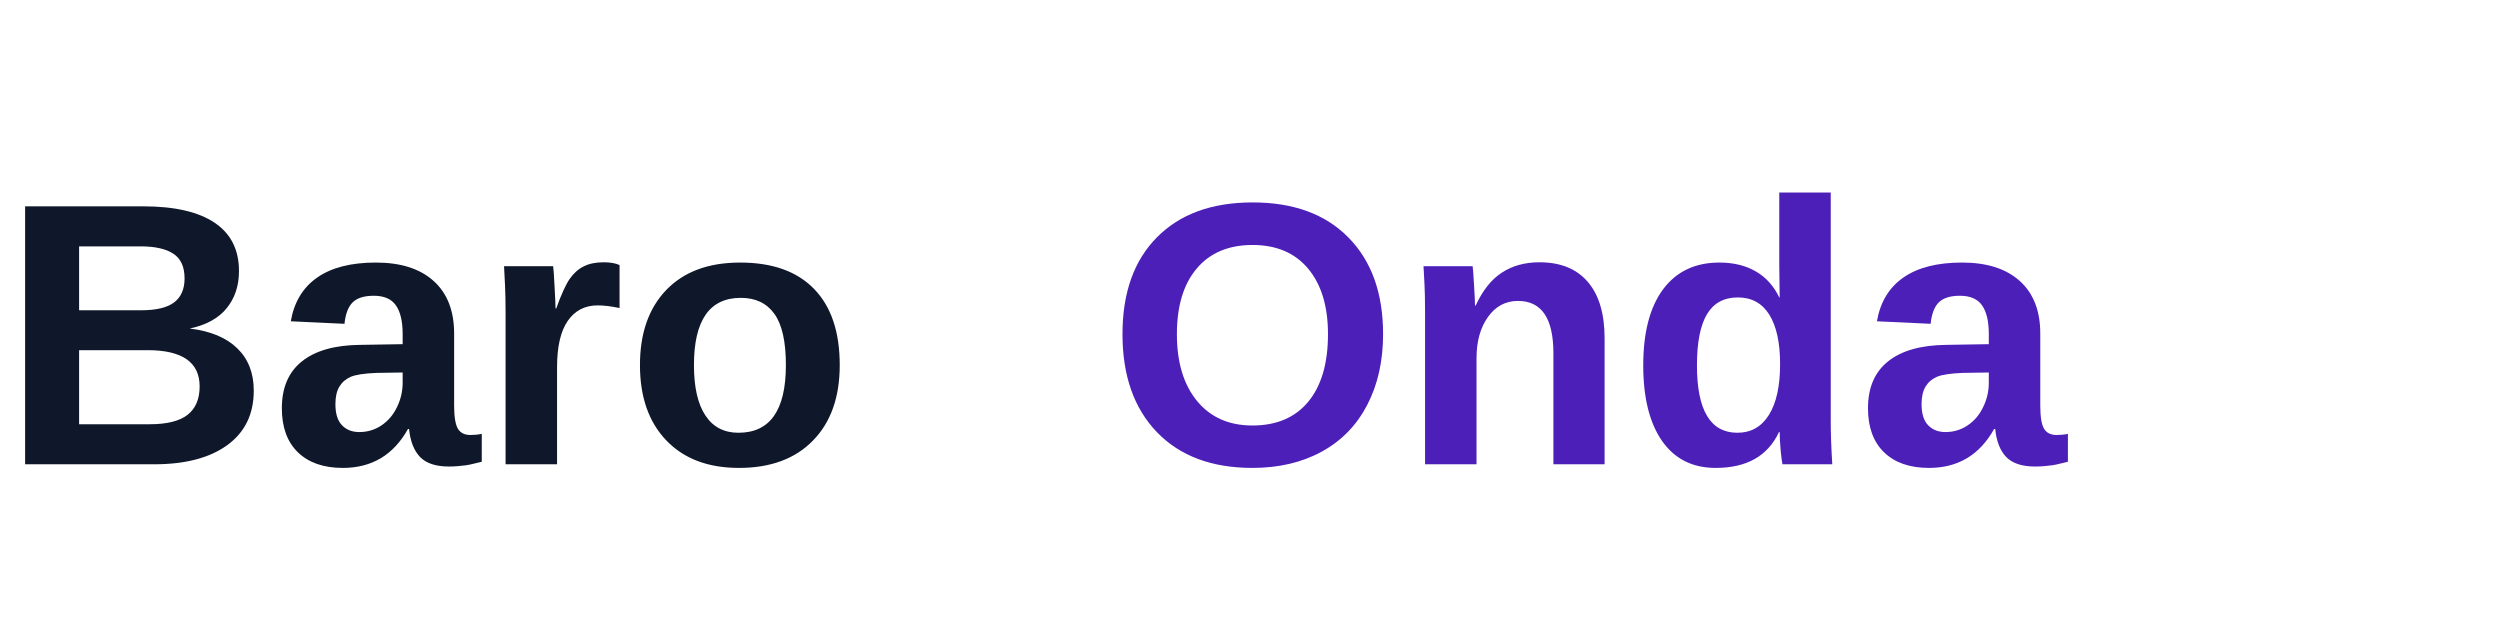
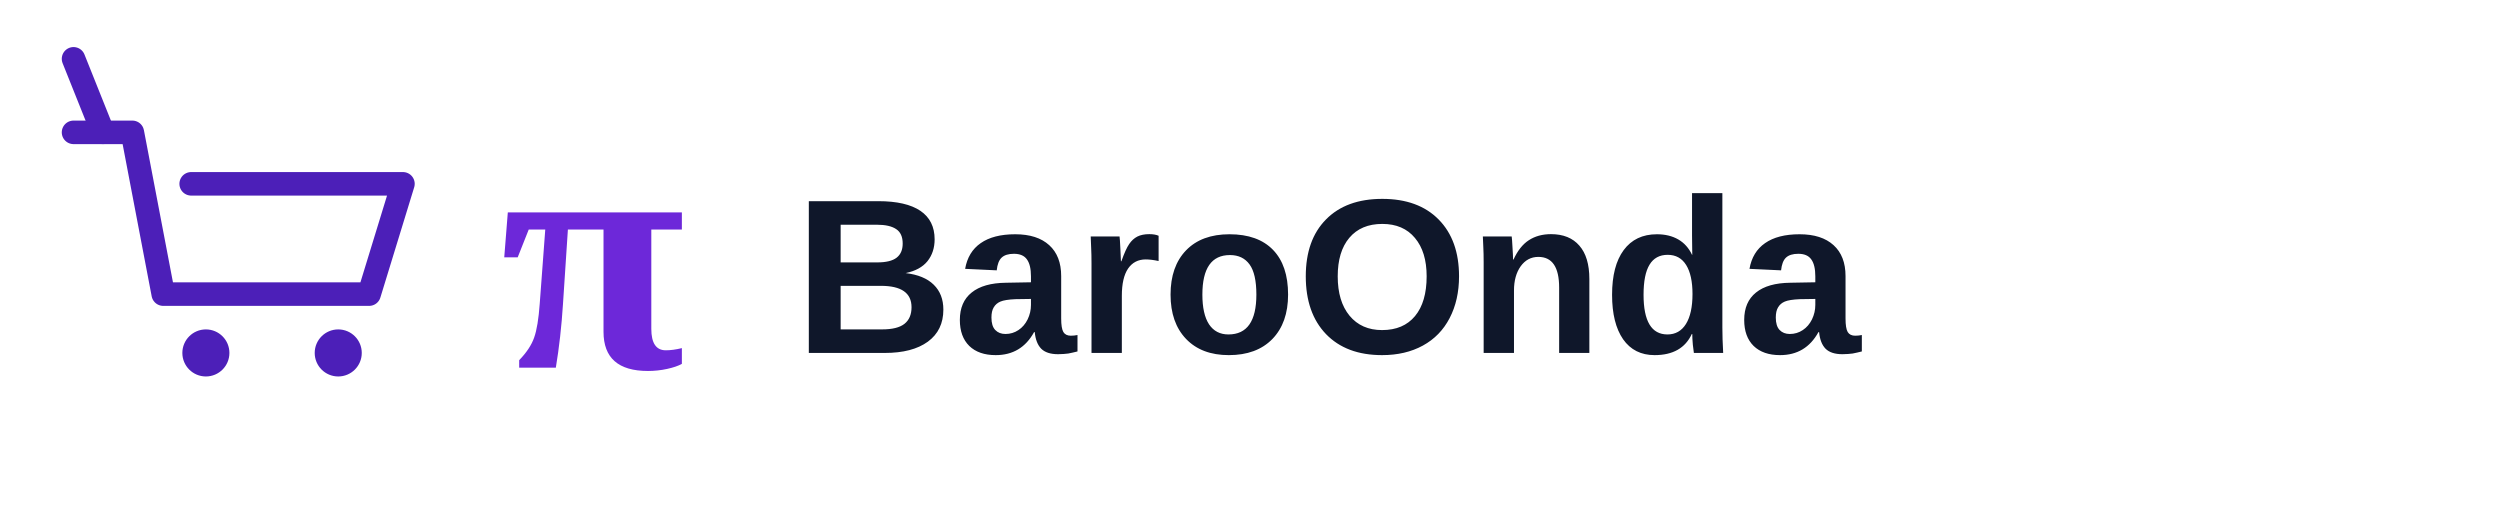
- <svg xmlns="http://www.w3.org/2000/svg" viewBox="0 0 280 72" role="img" aria-label="BaroOnda">
-   <text x="0" y="52" font-family="Arial, Helvetica, sans-serif" font-size="42" font-weight="800" fill="#0F172A">Baro</text>
-   <text x="124" y="52" font-family="Arial, Helvetica, sans-serif" font-size="42" font-weight="800" fill="#4C1FB8">Onda</text>
+ <svg xmlns="http://www.w3.org/2000/svg" viewBox="0 0 340 72" role="img" aria-label="BaroOnda">
+   <g fill="none" stroke="#4C1FB8" stroke-width="3.2" stroke-linecap="round" stroke-linejoin="round">
+     <path d="M10 18h8l4.2 22h28l4.6-15H26" />
+     <path d="M14 18 10 8" />
+   </g>
+   <circle cx="28" cy="48" r="3.2" fill="#4C1FB8" />
+   <circle cx="46" cy="48" r="3.2" fill="#4C1FB8" />
+   <text x="68" y="50" font-family="Georgia, 'Times New Roman', serif" font-size="46" font-weight="700" fill="#6D28D9">π</text>
+   <text x="108" y="48" font-family="Arial, Helvetica, sans-serif" font-size="30" font-weight="800" fill="#0F172A">BaroOnda</text>
</svg>
